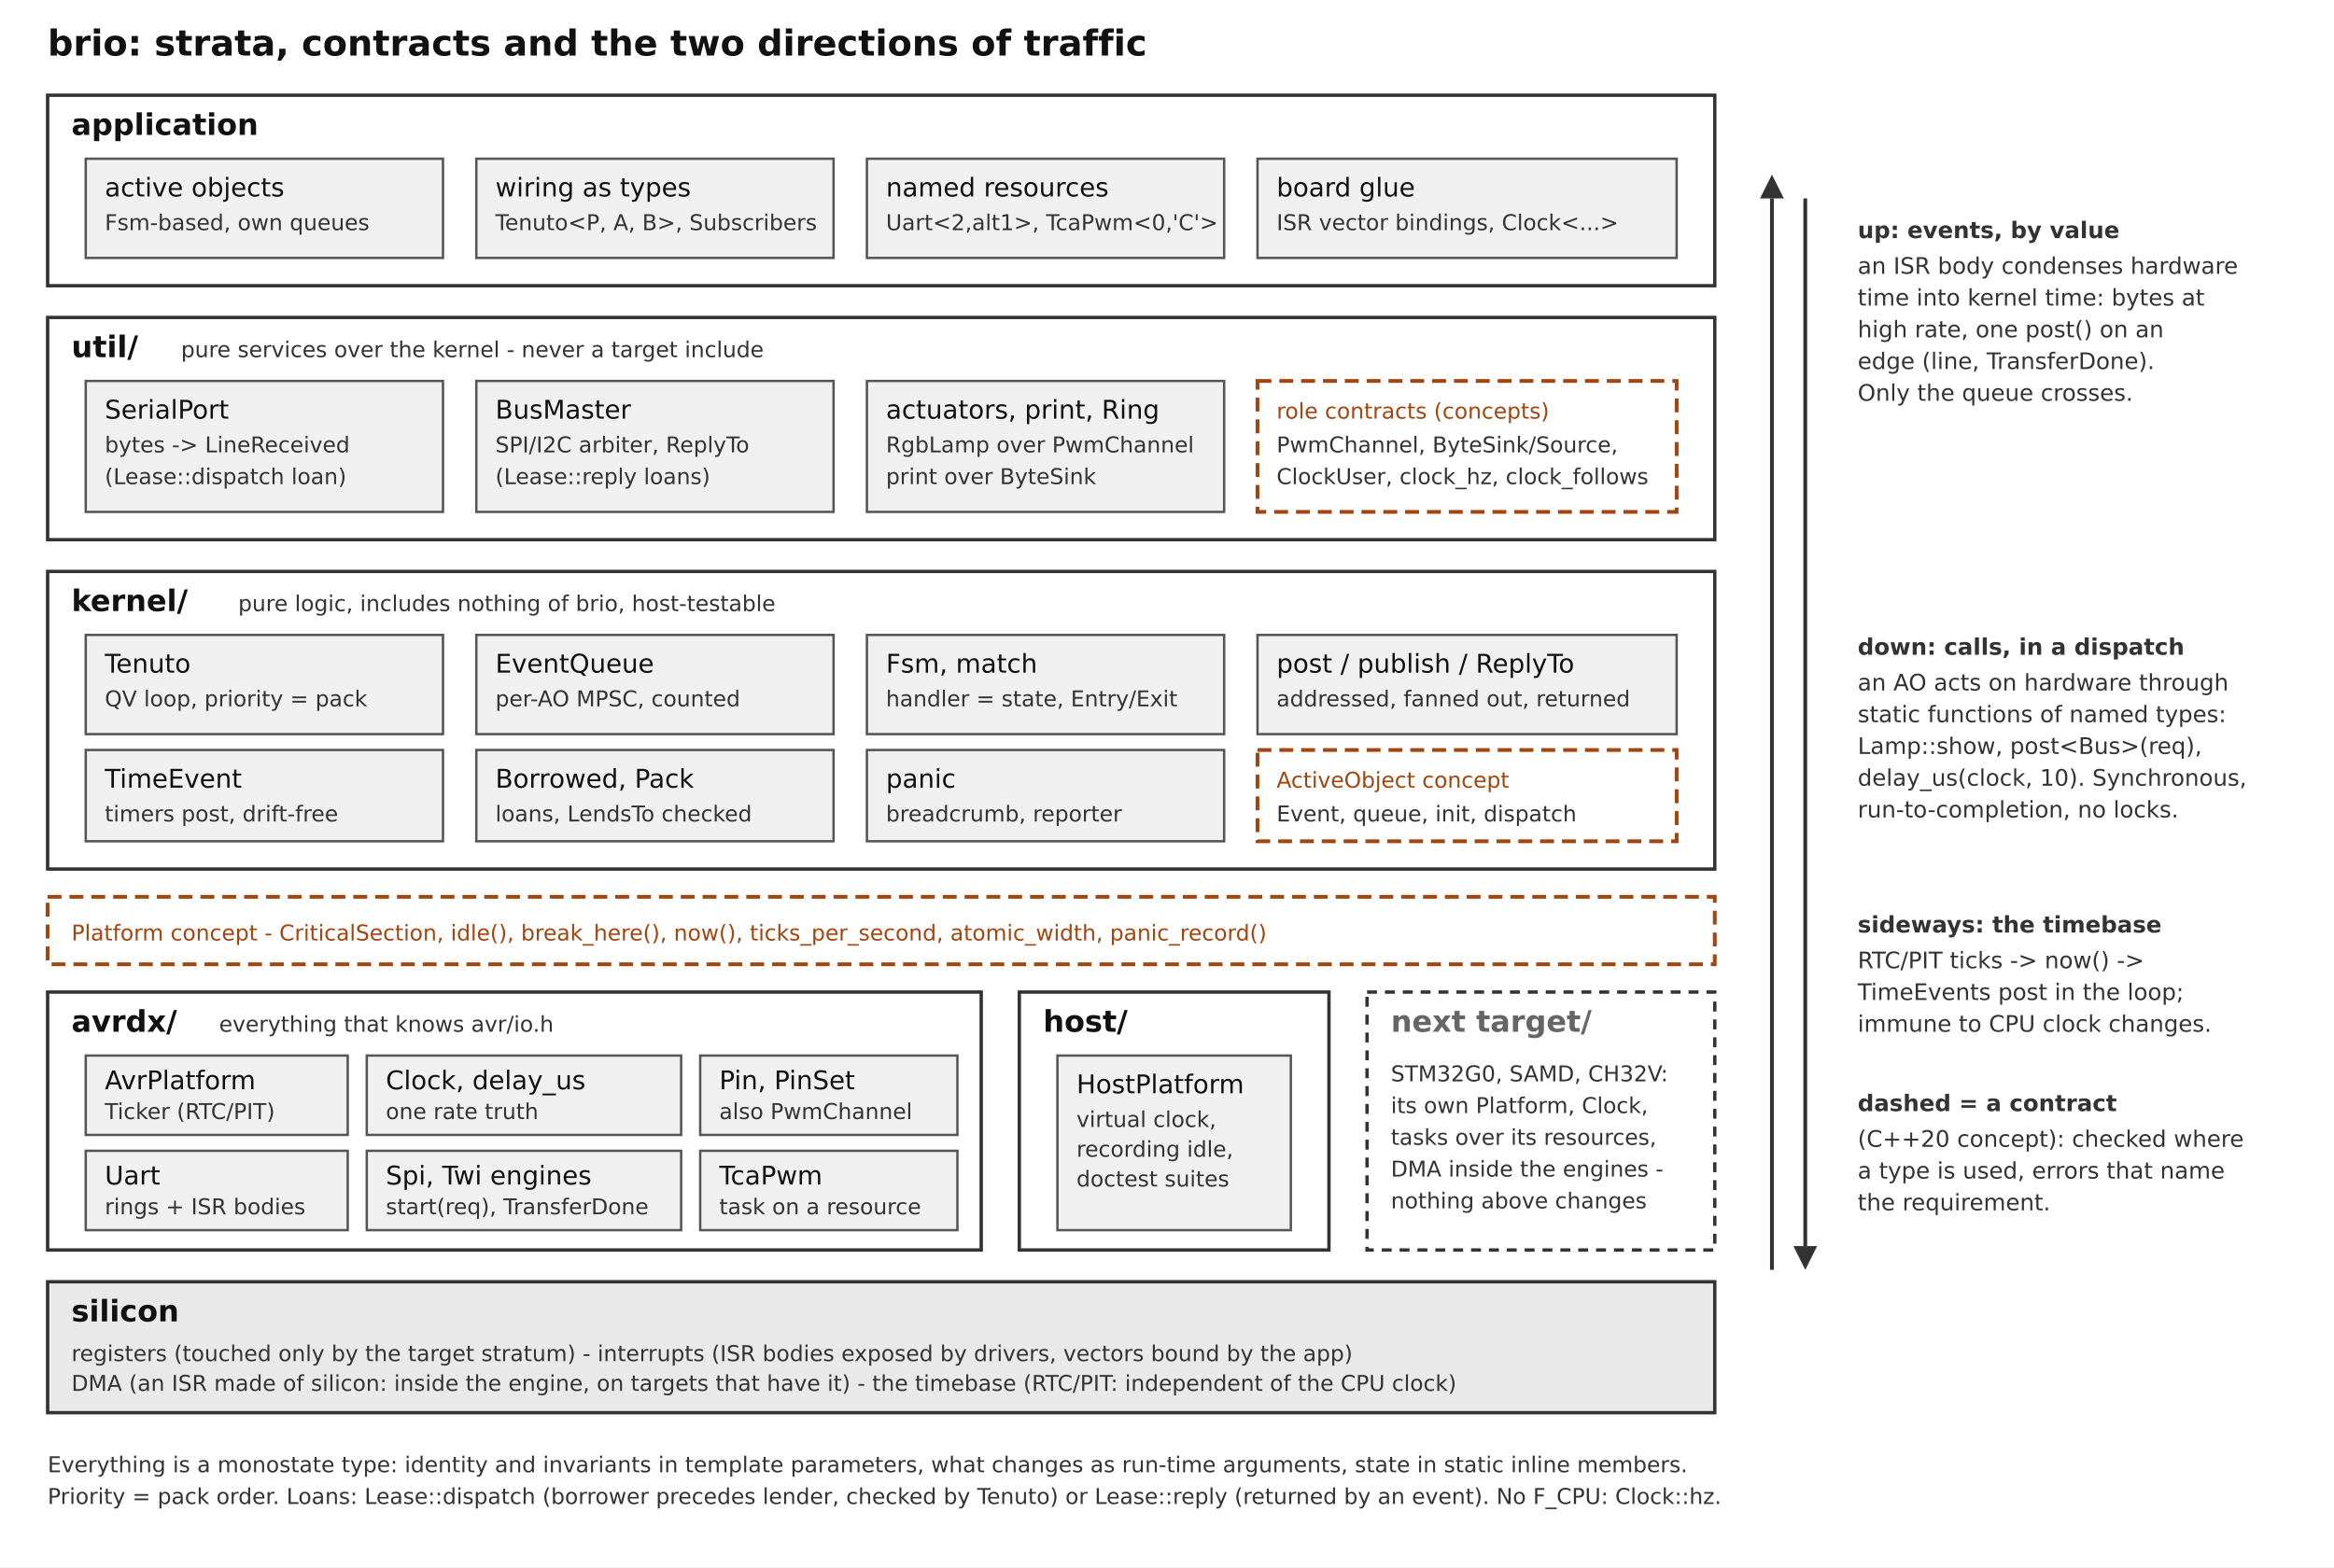
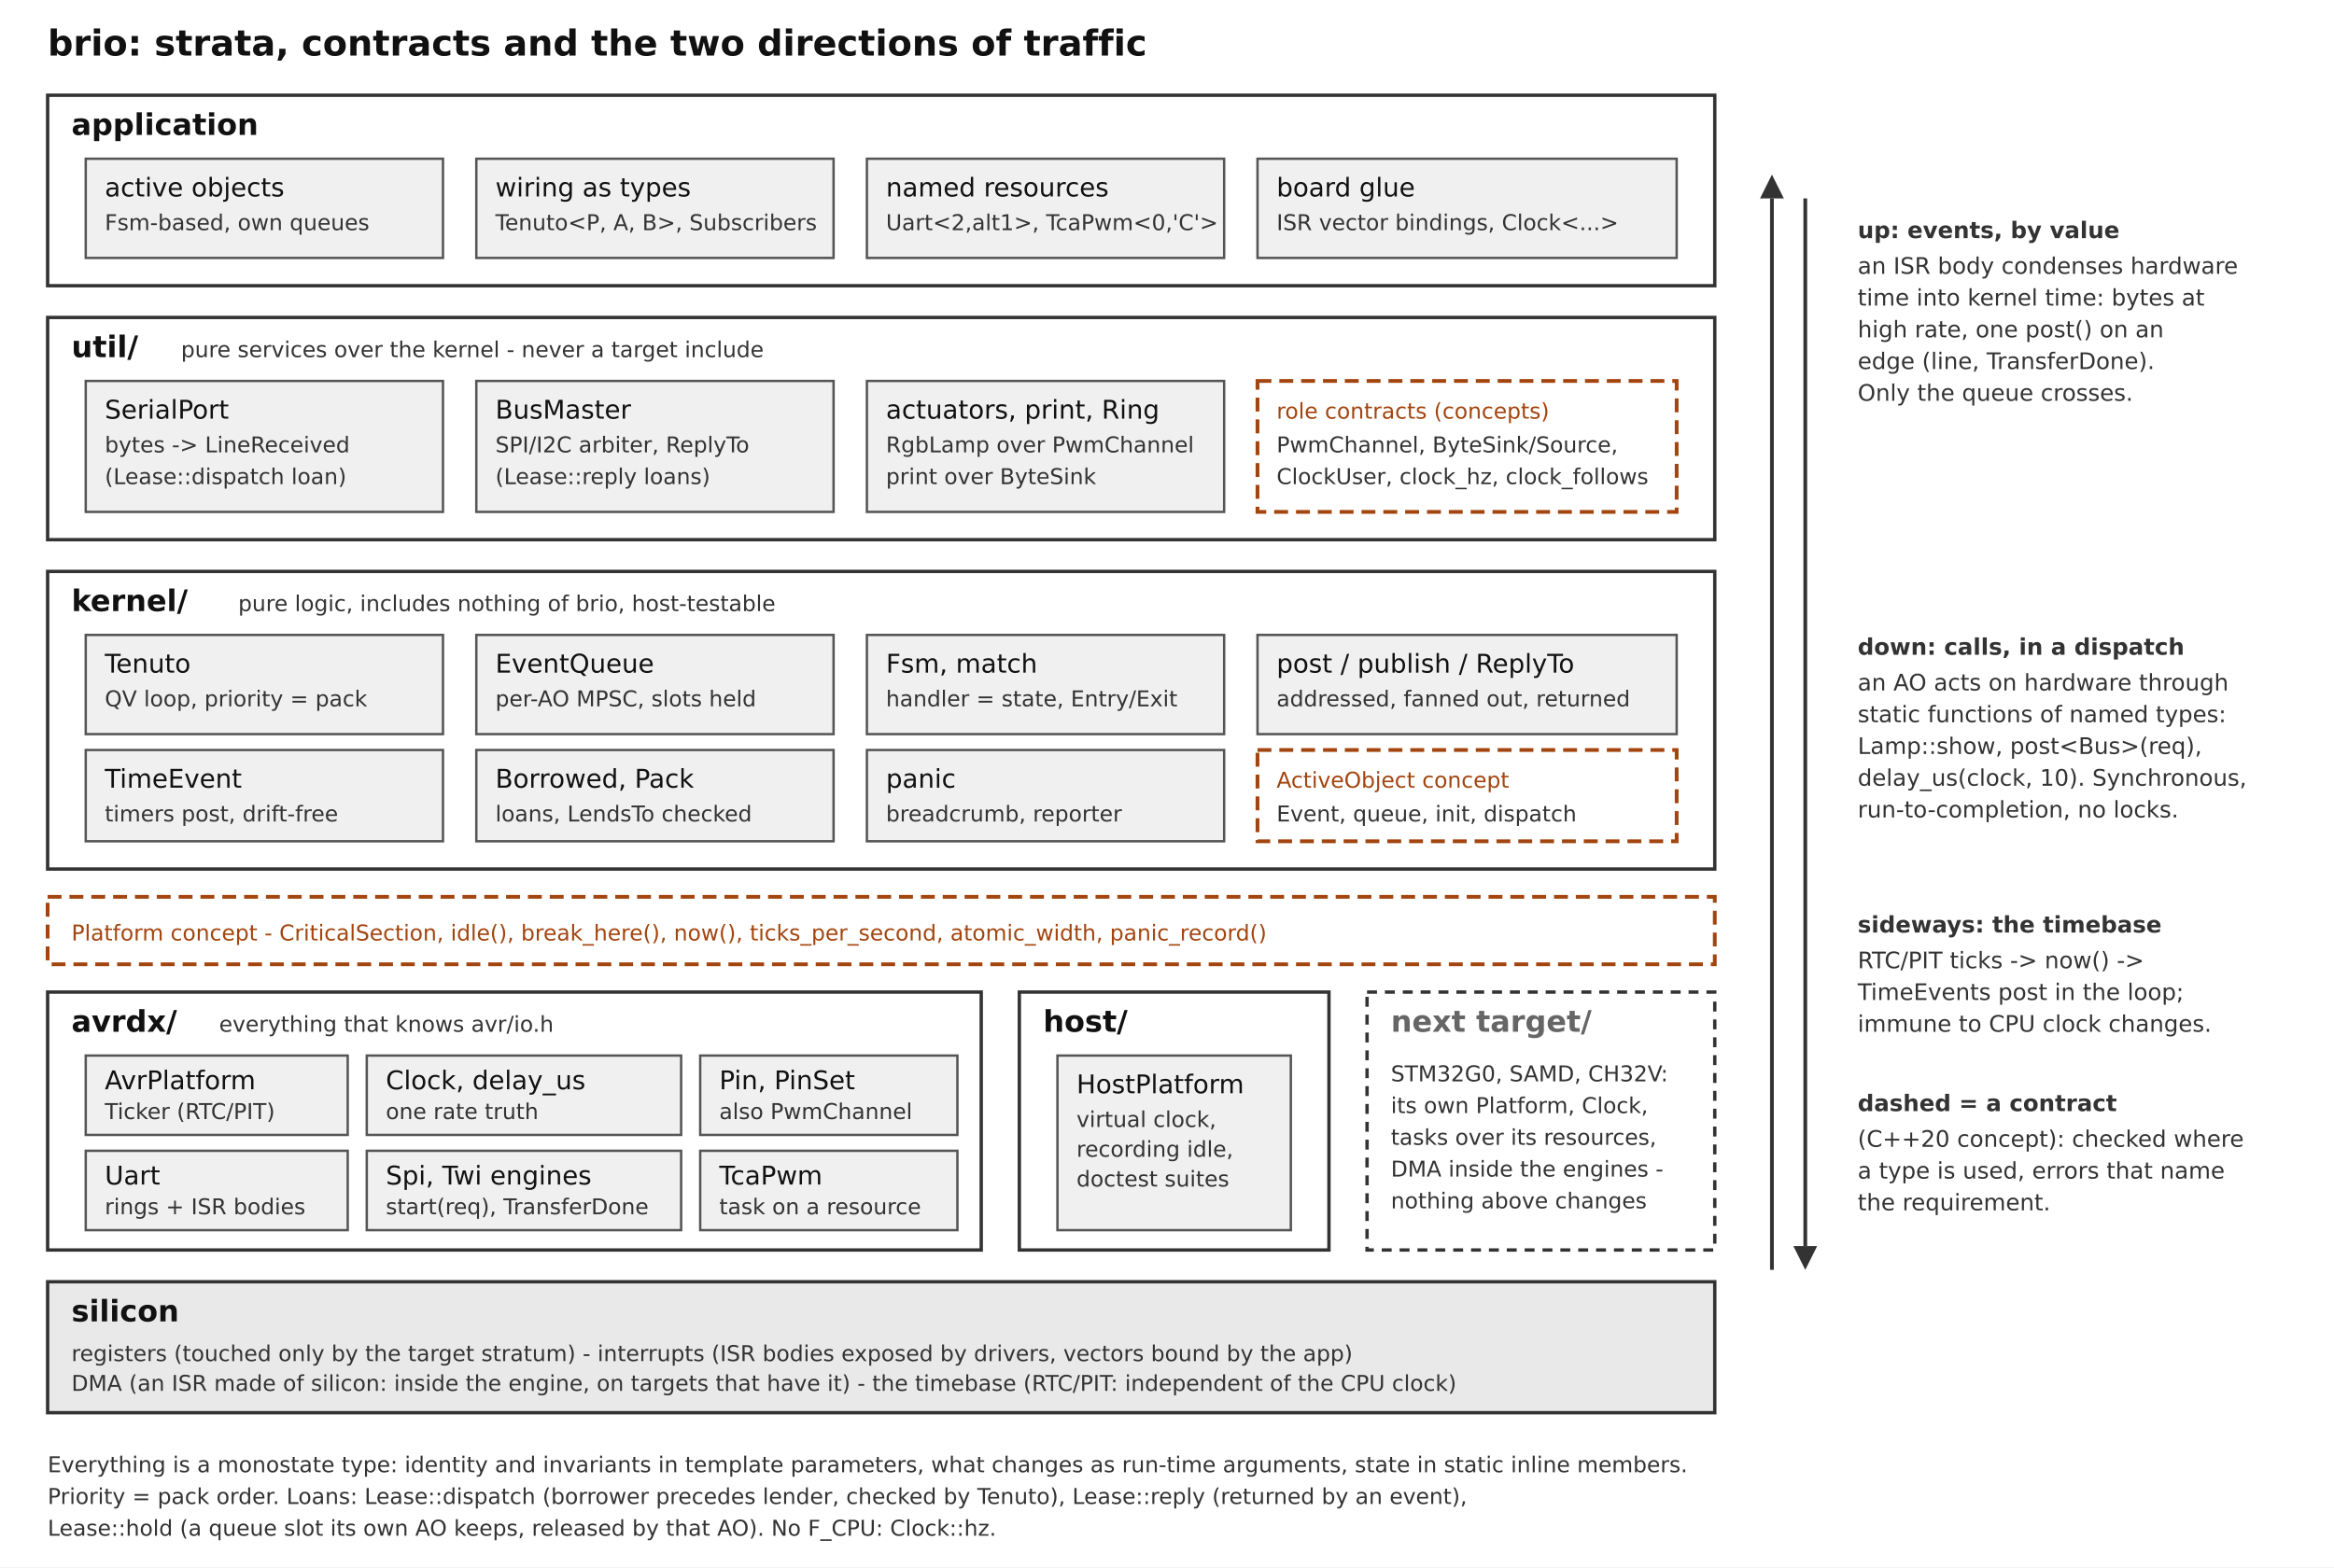
<svg xmlns="http://www.w3.org/2000/svg" viewBox="0 0 1176 790" font-family="DejaVu Sans, Verdana, sans-serif" font-size="13">
  <rect x="0" y="0" width="1176" height="790" fill="#ffffff" />
  <text x="24" y="28" font-size="18" font-weight="bold" fill="#111111">brio: strata, contracts and the two directions of traffic</text>
  <rect x="24" y="48" width="840" height="96" fill="#ffffff" stroke="#333333" stroke-width="1.7" />
  <text x="36" y="68" font-size="15" font-weight="bold" fill="#111111">application</text>
  <rect x="43.2" y="80" width="180" height="50" fill="#f0f0f0" stroke="#555555" stroke-width="1.2" />
  <text x="52.8" y="99" fill="#111111">active objects</text>
  <text x="52.8" y="116" font-size="11" fill="#333333">Fsm-based, own queues</text>
  <rect x="240" y="80" width="180" height="50" fill="#f0f0f0" stroke="#555555" stroke-width="1.2" />
  <text x="249.6" y="99" fill="#111111">wiring as types</text>
  <text x="249.6" y="116" font-size="11" fill="#333333">Tenuto&lt;P, A, B&gt;, Subscribers</text>
  <rect x="436.8" y="80" width="180" height="50" fill="#f0f0f0" stroke="#555555" stroke-width="1.2" />
  <text x="446.4" y="99" fill="#111111">named resources</text>
  <text x="446.4" y="116" font-size="11" fill="#333333">Uart&lt;2,alt1&gt;, TcaPwm&lt;0,'C'&gt;</text>
  <rect x="633.6" y="80" width="211.2" height="50" fill="#f0f0f0" stroke="#555555" stroke-width="1.2" />
  <text x="643.2" y="99" fill="#111111">board glue</text>
  <text x="643.2" y="116" font-size="11" fill="#333333">ISR vector bindings, Clock&lt;...&gt;</text>
  <rect x="24" y="160" width="840" height="112" fill="#ffffff" stroke="#333333" stroke-width="1.7" />
  <text x="36" y="180" font-size="15" font-weight="bold" fill="#111111">util/</text>
  <text x="91.2" y="180" font-size="11" fill="#333333">pure services over the kernel - never a target include</text>
  <rect x="43.2" y="192" width="180" height="66" fill="#f0f0f0" stroke="#555555" stroke-width="1.2" />
  <text x="52.8" y="211" fill="#111111">SerialPort</text>
  <text x="52.8" y="228" font-size="11" fill="#333333">bytes -&gt; LineReceived</text>
  <text x="52.8" y="244" font-size="11" fill="#333333">(Lease::dispatch loan)</text>
  <rect x="240" y="192" width="180" height="66" fill="#f0f0f0" stroke="#555555" stroke-width="1.2" />
  <text x="249.6" y="211" fill="#111111">BusMaster</text>
  <text x="249.6" y="228" font-size="11" fill="#333333">SPI/I2C arbiter, ReplyTo</text>
  <text x="249.6" y="244" font-size="11" fill="#333333">(Lease::reply loans)</text>
  <rect x="436.8" y="192" width="180" height="66" fill="#f0f0f0" stroke="#555555" stroke-width="1.2" />
  <text x="446.4" y="211" fill="#111111">actuators, print, Ring</text>
  <text x="446.4" y="228" font-size="11" fill="#333333">RgbLamp over PwmChannel</text>
  <text x="446.4" y="244" font-size="11" fill="#333333">print over ByteSink</text>
  <rect x="633.6" y="192" width="211.2" height="66" fill="none" stroke="#a3450f" stroke-width="1.9" stroke-dasharray="7 4" />
  <text x="643.2" y="211" font-size="11" fill="#a3450f">role contracts (concepts)</text>
  <text x="643.2" y="228" font-size="11" fill="#333333">PwmChannel, ByteSink/Source,</text>
  <text x="643.2" y="244" font-size="11" fill="#333333">ClockUser, clock_hz, clock_follows</text>
  <rect x="24" y="288" width="840" height="150" fill="#ffffff" stroke="#333333" stroke-width="1.7" />
  <text x="36" y="308" font-size="15" font-weight="bold" fill="#111111">kernel/</text>
  <text x="120" y="308" font-size="11" fill="#333333">pure logic, includes nothing of brio, host-testable</text>
  <rect x="43.2" y="320" width="180" height="50" fill="#f0f0f0" stroke="#555555" stroke-width="1.2" />
  <text x="52.8" y="339" fill="#111111">Tenuto</text>
  <text x="52.8" y="356" font-size="11" fill="#333333">QV loop, priority = pack</text>
  <rect x="240" y="320" width="180" height="50" fill="#f0f0f0" stroke="#555555" stroke-width="1.2" />
  <text x="249.6" y="339" fill="#111111">EventQueue</text>
-   <text x="249.6" y="356" font-size="11" fill="#333333">per-AO MPSC, counted</text>
+   <text x="249.6" y="356" font-size="11" fill="#333333">per-AO MPSC, slots held</text>
  <rect x="436.8" y="320" width="180" height="50" fill="#f0f0f0" stroke="#555555" stroke-width="1.2" />
  <text x="446.4" y="339" fill="#111111">Fsm, match</text>
  <text x="446.4" y="356" font-size="11" fill="#333333">handler = state, Entry/Exit</text>
  <rect x="633.6" y="320" width="211.2" height="50" fill="#f0f0f0" stroke="#555555" stroke-width="1.2" />
  <text x="643.2" y="339" fill="#111111">post / publish / ReplyTo</text>
  <text x="643.2" y="356" font-size="11" fill="#333333">addressed, fanned out, returned</text>
  <rect x="43.2" y="378" width="180" height="46" fill="#f0f0f0" stroke="#555555" stroke-width="1.2" />
  <text x="52.8" y="397" fill="#111111">TimeEvent</text>
  <text x="52.8" y="414" font-size="11" fill="#333333">timers post, drift-free</text>
  <rect x="240" y="378" width="180" height="46" fill="#f0f0f0" stroke="#555555" stroke-width="1.2" />
  <text x="249.6" y="397" fill="#111111">Borrowed, Pack</text>
  <text x="249.6" y="414" font-size="11" fill="#333333">loans, LendsTo checked</text>
  <rect x="436.8" y="378" width="180" height="46" fill="#f0f0f0" stroke="#555555" stroke-width="1.2" />
  <text x="446.4" y="397" fill="#111111">panic</text>
  <text x="446.4" y="414" font-size="11" fill="#333333">breadcrumb, reporter</text>
  <rect x="633.6" y="378" width="211.2" height="46" fill="none" stroke="#a3450f" stroke-width="1.9" stroke-dasharray="7 4" />
  <text x="643.2" y="397" font-size="11" fill="#a3450f">ActiveObject concept</text>
  <text x="643.2" y="414" font-size="11" fill="#333333">Event, queue, init, dispatch</text>
  <rect x="24" y="452" width="840" height="34" fill="none" stroke="#a3450f" stroke-width="1.9" stroke-dasharray="7 4" />
  <text x="36" y="474" font-size="11" fill="#a3450f">Platform concept  -  CriticalSection, idle(), break_here(), now(), ticks_per_second, atomic_width, panic_record()</text>
  <rect x="24" y="500" width="470.4" height="130" fill="#ffffff" stroke="#333333" stroke-width="1.7" />
  <text x="36" y="520" font-size="15" font-weight="bold" fill="#111111">avrdx/</text>
  <text x="110.4" y="520" font-size="11" fill="#333333">everything that knows avr/io.h</text>
  <rect x="43.2" y="532" width="132" height="40" fill="#f0f0f0" stroke="#555555" stroke-width="1.2" />
  <text x="52.8" y="549" fill="#111111">AvrPlatform</text>
  <text x="52.8" y="564" font-size="11" fill="#333333">Ticker (RTC/PIT)</text>
  <rect x="184.8" y="532" width="158.4" height="40" fill="#f0f0f0" stroke="#555555" stroke-width="1.2" />
  <text x="194.4" y="549" fill="#111111">Clock, delay_us</text>
  <text x="194.4" y="564" font-size="11" fill="#333333">one rate truth</text>
  <rect x="352.8" y="532" width="129.6" height="40" fill="#f0f0f0" stroke="#555555" stroke-width="1.2" />
  <text x="362.4" y="549" fill="#111111">Pin, PinSet</text>
  <text x="362.4" y="564" font-size="11" fill="#333333">also PwmChannel</text>
  <rect x="43.2" y="580" width="132" height="40" fill="#f0f0f0" stroke="#555555" stroke-width="1.2" />
  <text x="52.8" y="597" fill="#111111">Uart</text>
  <text x="52.8" y="612" font-size="11" fill="#333333">rings + ISR bodies</text>
  <rect x="184.8" y="580" width="158.4" height="40" fill="#f0f0f0" stroke="#555555" stroke-width="1.2" />
  <text x="194.4" y="597" fill="#111111">Spi, Twi engines</text>
  <text x="194.4" y="612" font-size="11" fill="#333333">start(req), TransferDone</text>
  <rect x="352.8" y="580" width="129.6" height="40" fill="#f0f0f0" stroke="#555555" stroke-width="1.2" />
  <text x="362.4" y="597" fill="#111111">TcaPwm</text>
  <text x="362.4" y="612" font-size="11" fill="#333333">task on a resource</text>
  <rect x="513.6" y="500" width="156" height="130" fill="#ffffff" stroke="#333333" stroke-width="1.7" />
  <text x="525.6" y="520" font-size="15" font-weight="bold" fill="#111111">host/</text>
  <rect x="532.8" y="532" width="117.6" height="88" fill="#f0f0f0" stroke="#555555" stroke-width="1.2" />
  <text x="542.4" y="551" fill="#111111">HostPlatform</text>
  <text x="542.4" y="568" font-size="11" fill="#333333">virtual clock,</text>
  <text x="542.4" y="583" font-size="11" fill="#333333">recording idle,</text>
  <text x="542.4" y="598" font-size="11" fill="#333333">doctest suites</text>
  <rect x="688.8" y="500" width="175.2" height="130" fill="#ffffff" stroke="#333333" stroke-width="1.7" stroke-dasharray="5 4" />
  <text x="700.8" y="520" font-size="15" font-weight="bold" fill="#666666">next target/</text>
  <text x="700.8" y="545" font-size="11" fill="#333333">STM32G0, SAMD, CH32V:</text>
  <text x="700.8" y="561" font-size="11" fill="#333333">its own Platform, Clock,</text>
  <text x="700.8" y="577" font-size="11" fill="#333333">tasks over its resources,</text>
  <text x="700.8" y="593" font-size="11" fill="#333333">DMA inside the engines -</text>
  <text x="700.8" y="609" font-size="11" fill="#333333">nothing above changes</text>
  <rect x="24" y="646" width="840" height="66" fill="#e9e9e9" stroke="#333333" stroke-width="1.7" />
  <text x="36" y="666" font-size="15" font-weight="bold" fill="#111111">silicon</text>
  <text x="36" y="686" font-size="11" fill="#333333">registers (touched only by the target stratum) - interrupts (ISR bodies exposed by drivers, vectors bound by the app)</text>
  <text x="36" y="701" font-size="11" fill="#333333">DMA (an ISR made of silicon: inside the engine, on targets that have it) - the timebase (RTC/PIT: independent of the CPU clock)</text>
  <line x1="892.8" y1="640" x2="892.8" y2="100" stroke="#333333" stroke-width="1.9" />
  <polygon points="892.8,88 886.8,100 898.8,100" fill="#333333" />
  <line x1="909.6" y1="100" x2="909.6" y2="628" stroke="#333333" stroke-width="1.9" />
  <polygon points="909.6,640 903.6,628 915.6,628" fill="#333333" />
  <text x="936" y="120" font-size="11.5" fill="#333333" font-weight="bold">up: events, by value</text>
  <text x="936" y="138" font-size="11.5" fill="#333333">an ISR body condenses hardware</text>
  <text x="936" y="154" font-size="11.5" fill="#333333">time into kernel time: bytes at</text>
  <text x="936" y="170" font-size="11.5" fill="#333333">high rate, one post() on an</text>
  <text x="936" y="186" font-size="11.5" fill="#333333">edge (line, TransferDone).</text>
  <text x="936" y="202" font-size="11.5" fill="#333333">Only the queue crosses.</text>
  <text x="936" y="330" font-size="11.5" fill="#333333" font-weight="bold">down: calls, in a dispatch</text>
  <text x="936" y="348" font-size="11.5" fill="#333333">an AO acts on hardware through</text>
  <text x="936" y="364" font-size="11.5" fill="#333333">static functions of named types:</text>
  <text x="936" y="380" font-size="11.5" fill="#333333">Lamp::show, post&lt;Bus&gt;(req),</text>
  <text x="936" y="396" font-size="11.5" fill="#333333">delay_us(clock, 10). Synchronous,</text>
  <text x="936" y="412" font-size="11.5" fill="#333333">run-to-completion, no locks.</text>
  <text x="936" y="470" font-size="11.5" fill="#333333" font-weight="bold">sideways: the timebase</text>
  <text x="936" y="488" font-size="11.5" fill="#333333">RTC/PIT ticks -&gt; now() -&gt;</text>
  <text x="936" y="504" font-size="11.5" fill="#333333">TimeEvents post in the loop;</text>
  <text x="936" y="520" font-size="11.5" fill="#333333">immune to CPU clock changes.</text>
  <text x="936" y="560" font-size="11.5" fill="#333333" font-weight="bold">dashed = a contract</text>
  <text x="936" y="578" font-size="11.5" fill="#333333">(C++20 concept): checked where</text>
  <text x="936" y="594" font-size="11.5" fill="#333333">a type is used, errors that name</text>
  <text x="936" y="610" font-size="11.5" fill="#333333">the requirement.</text>
  <text x="24" y="742" font-size="11" fill="#333333">Everything is a monostate type: identity and invariants in template parameters, what changes as run-time arguments, state in static inline members.</text>
-   <text x="24" y="758" font-size="11" fill="#333333">Priority = pack order. Loans: Lease::dispatch (borrower precedes lender, checked by Tenuto) or Lease::reply (returned by an event). No F_CPU: Clock::hz.</text>
+   <text x="24" y="758" font-size="11" fill="#333333">Priority = pack order. Loans: Lease::dispatch (borrower precedes lender, checked by Tenuto), Lease::reply (returned by an event),</text>
+   <text x="24" y="774" font-size="11" fill="#333333">Lease::hold (a queue slot its own AO keeps, released by that AO). No F_CPU: Clock::hz.</text>
</svg>
